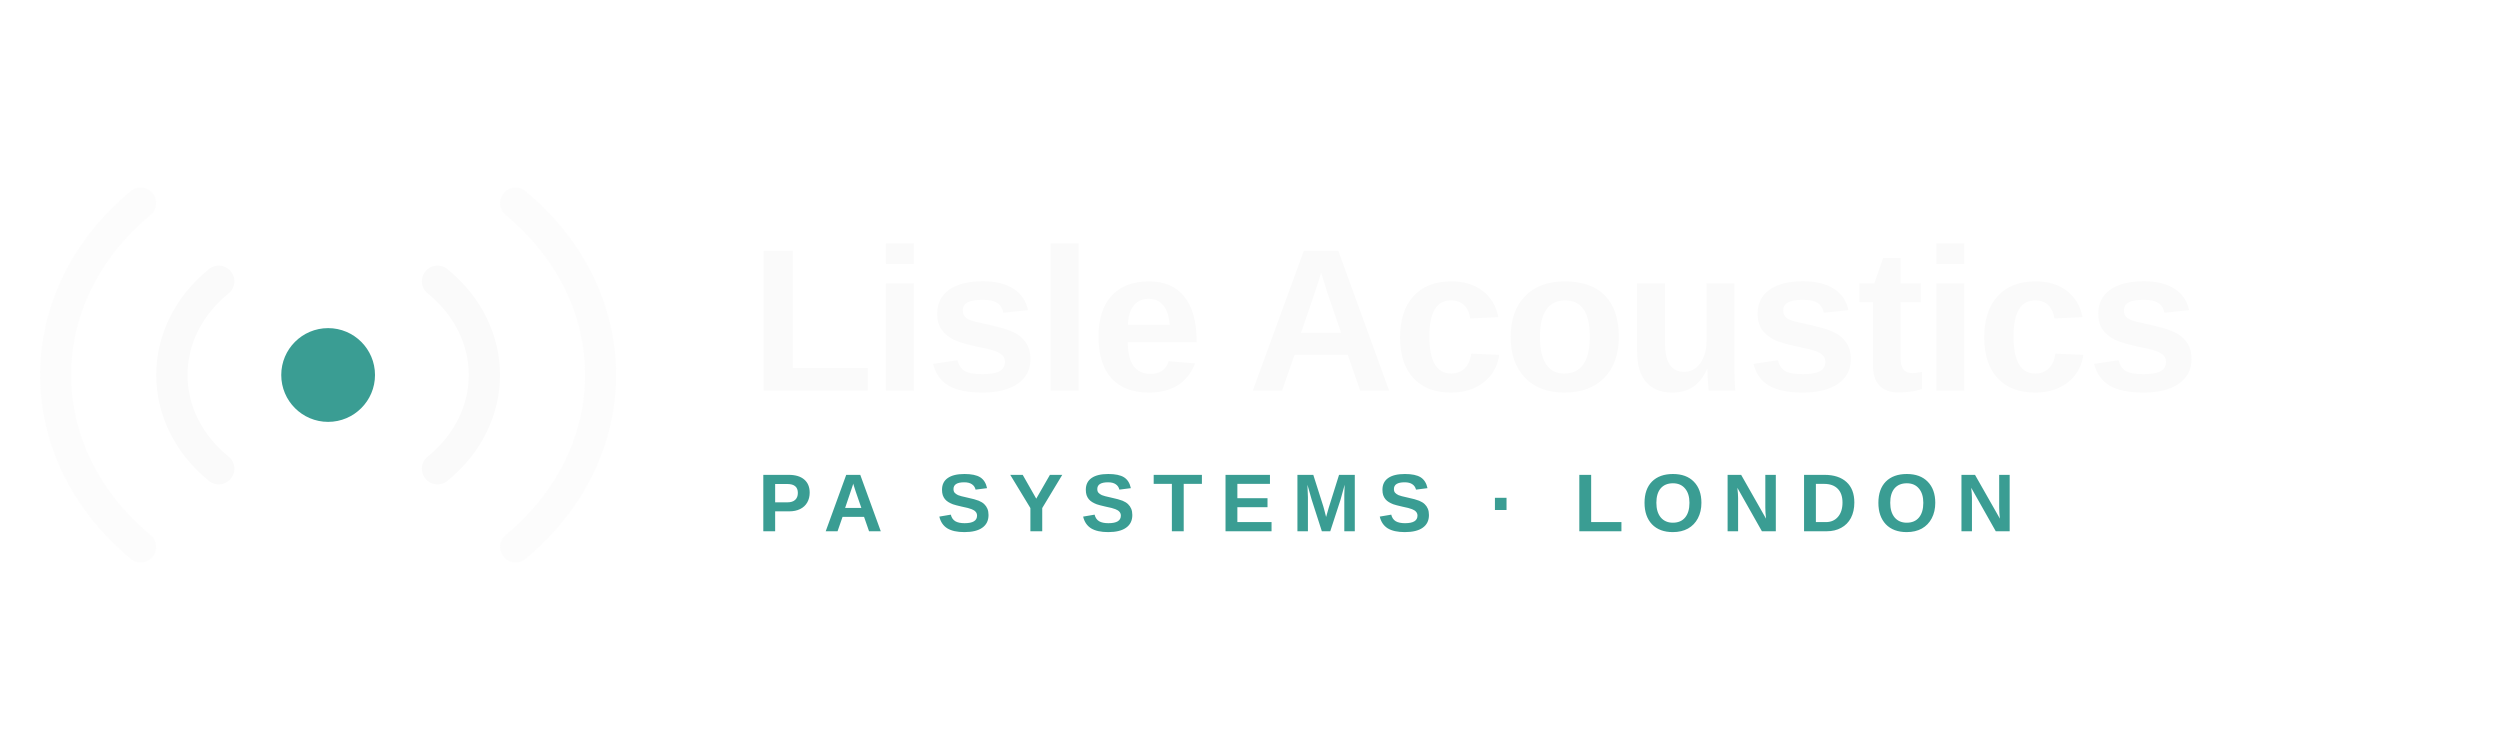
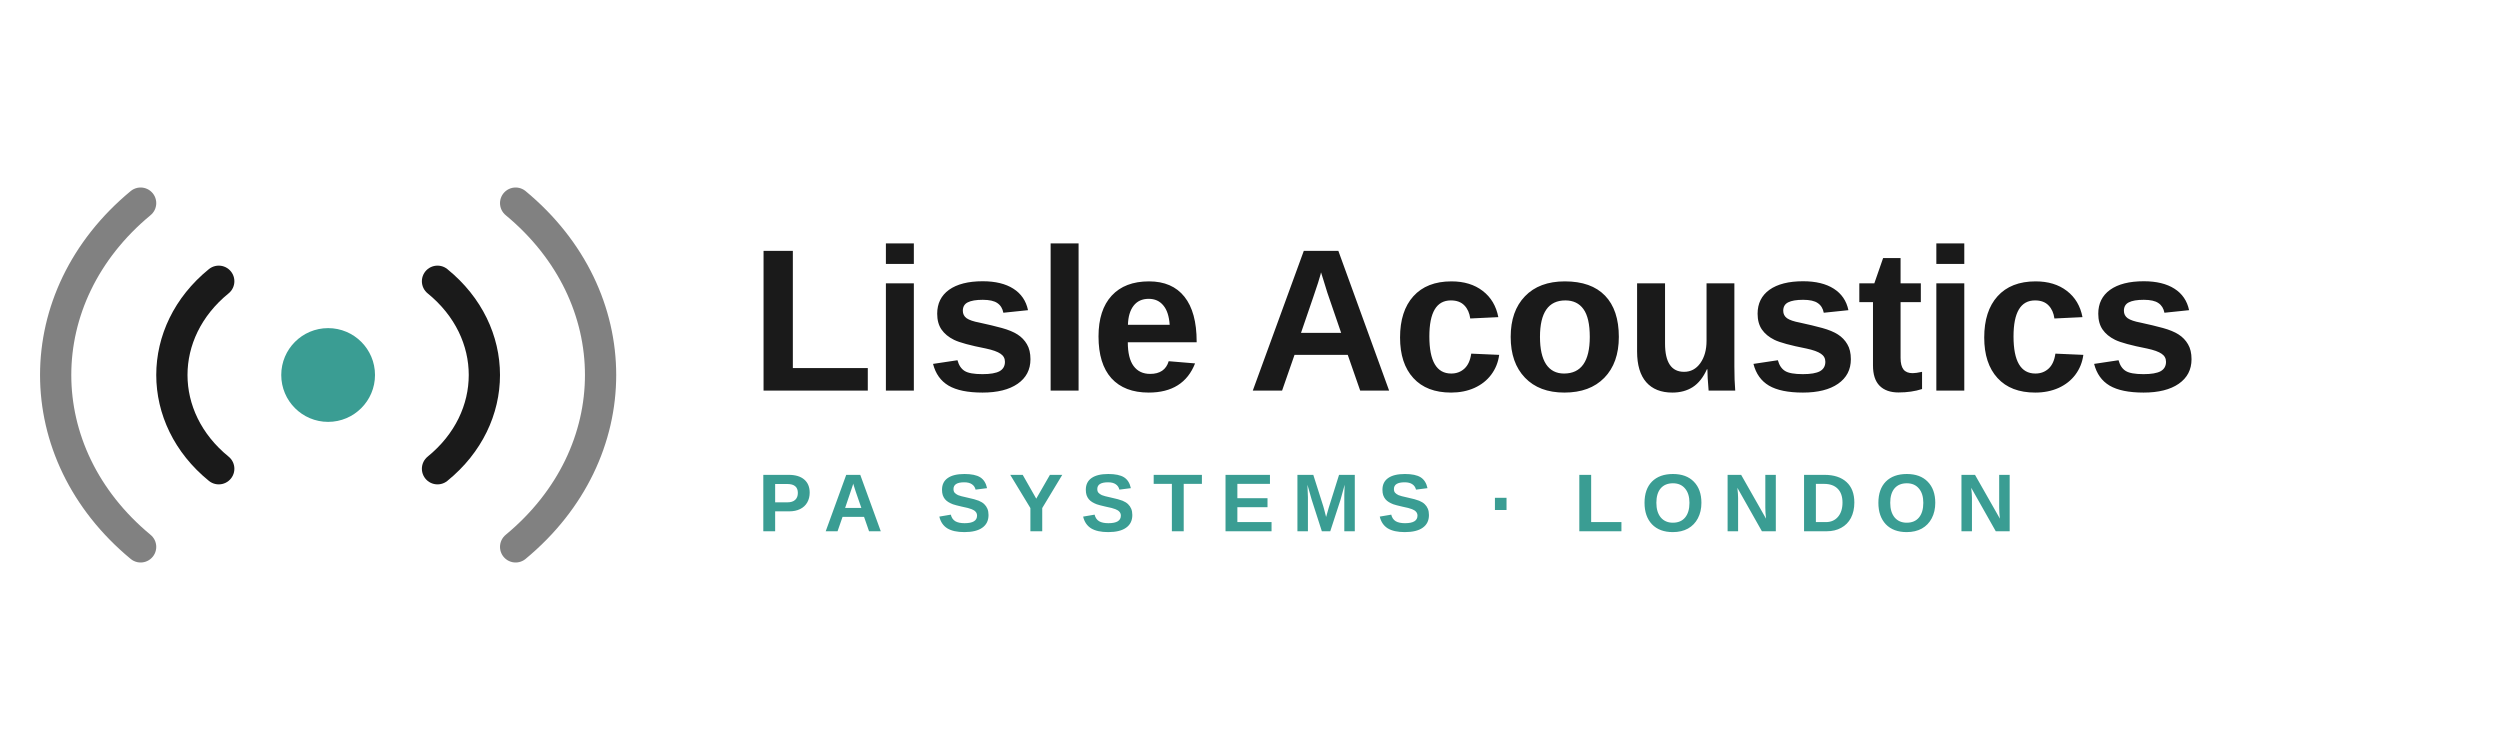
<svg xmlns="http://www.w3.org/2000/svg" width="320" height="96" viewBox="0 0 320 96">
  <g transform="translate(10,16)">
    <circle cx="32" cy="32" r="6" fill="#3A9D93" />
-     <path d="M46 20c8 6.5 8 17.5 0 24" stroke="#FAFAFA" stroke-width="4" stroke-linecap="round" fill="none" />
-     <path d="M56 10c14.5 12 14.5 32 0 44" stroke="#FAFAFA" stroke-width="4" stroke-linecap="round" fill="none" opacity="0.5" />
-     <path d="M18 20c-8 6.5-8 17.5 0 24" stroke="#FAFAFA" stroke-width="4" stroke-linecap="round" fill="none" />
-     <path d="M8 10C-6.5 22-6.5 42 8 54" stroke="#FAFAFA" stroke-width="4" stroke-linecap="round" fill="none" opacity="0.5" />
+     <path d="M46 20c8 6.5 8 17.5 0 24" stroke="#1A1A1A" stroke-width="4" stroke-linecap="round" fill="none" />
+     <path d="M56 10c14.5 12 14.5 32 0 44" stroke="#1A1A1A" stroke-width="4" stroke-linecap="round" fill="none" opacity="0.55" />
+     <path d="M18 20c-8 6.5-8 17.5 0 24" stroke="#1A1A1A" stroke-width="4" stroke-linecap="round" fill="none" />
+     <path d="M8 10C-6.5 22-6.5 42 8 54" stroke="#1A1A1A" stroke-width="4" stroke-linecap="round" fill="none" opacity="0.55" />
  </g>
-   <text x="96" y="50" font-family="DM Sans, Arial, sans-serif" font-weight="700" font-size="26" letter-spacing="-0.3" fill="#FAFAFA">Lisle Acoustics</text>
+   <text x="96" y="50" font-family="DM Sans, Arial, sans-serif" font-weight="700" font-size="26" letter-spacing="-0.3" fill="#1A1A1A">Lisle Acoustics</text>
  <text x="97" y="68" font-family="DM Sans, Arial, sans-serif" font-weight="600" font-size="10.5" letter-spacing="2.2" fill="#3A9D93">PA SYSTEMS · LONDON</text>
</svg>
